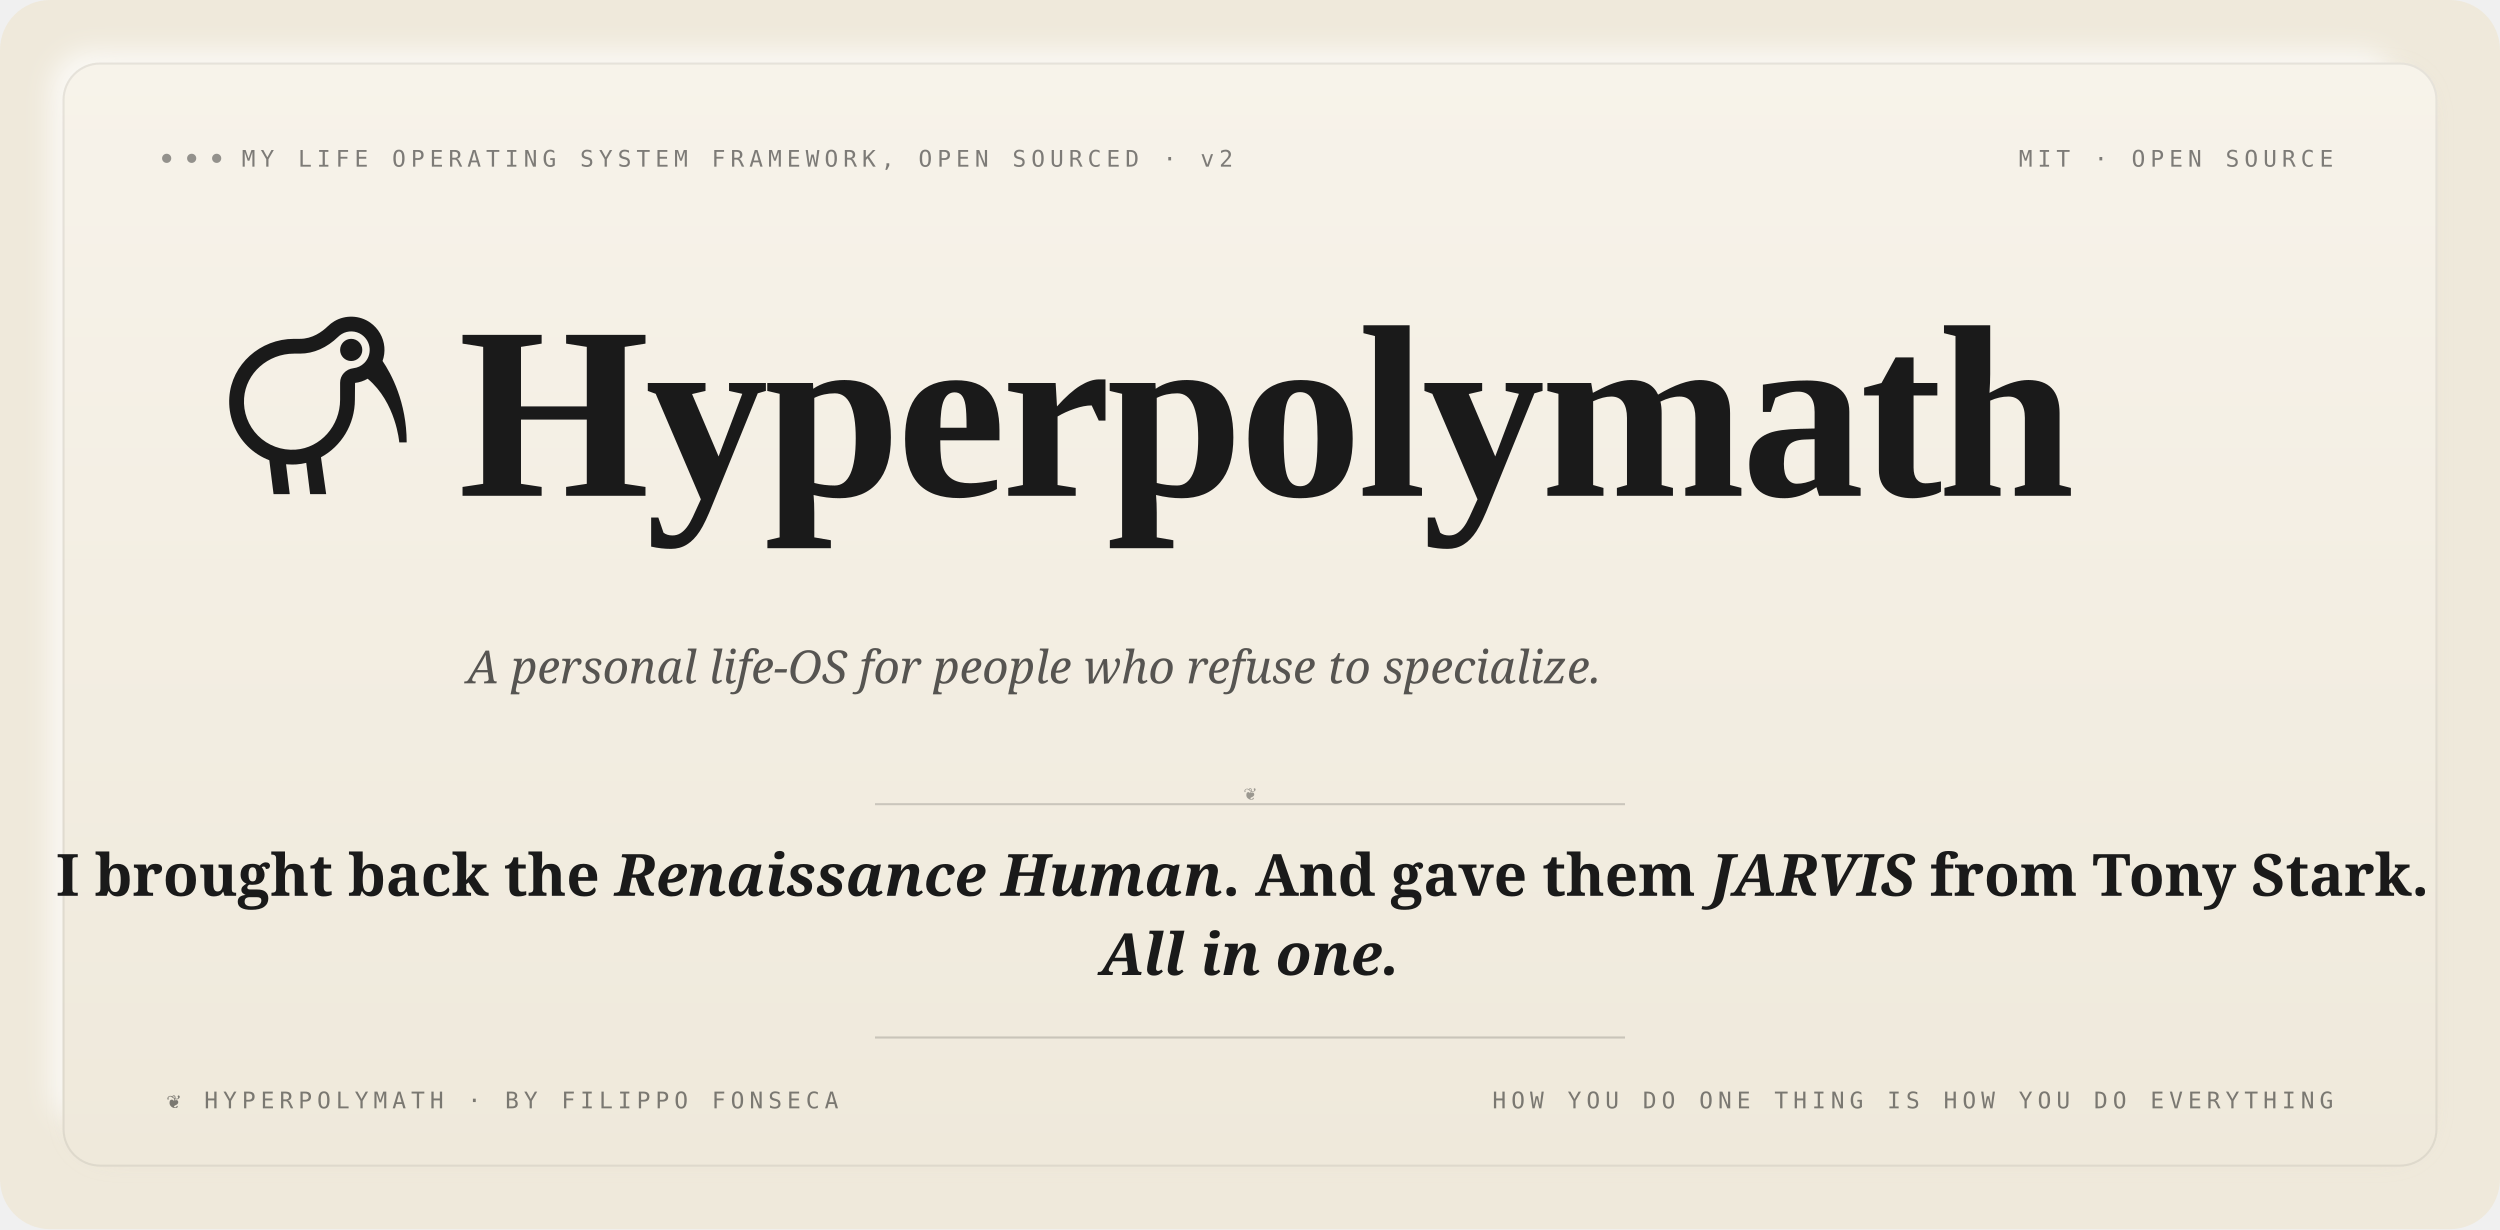
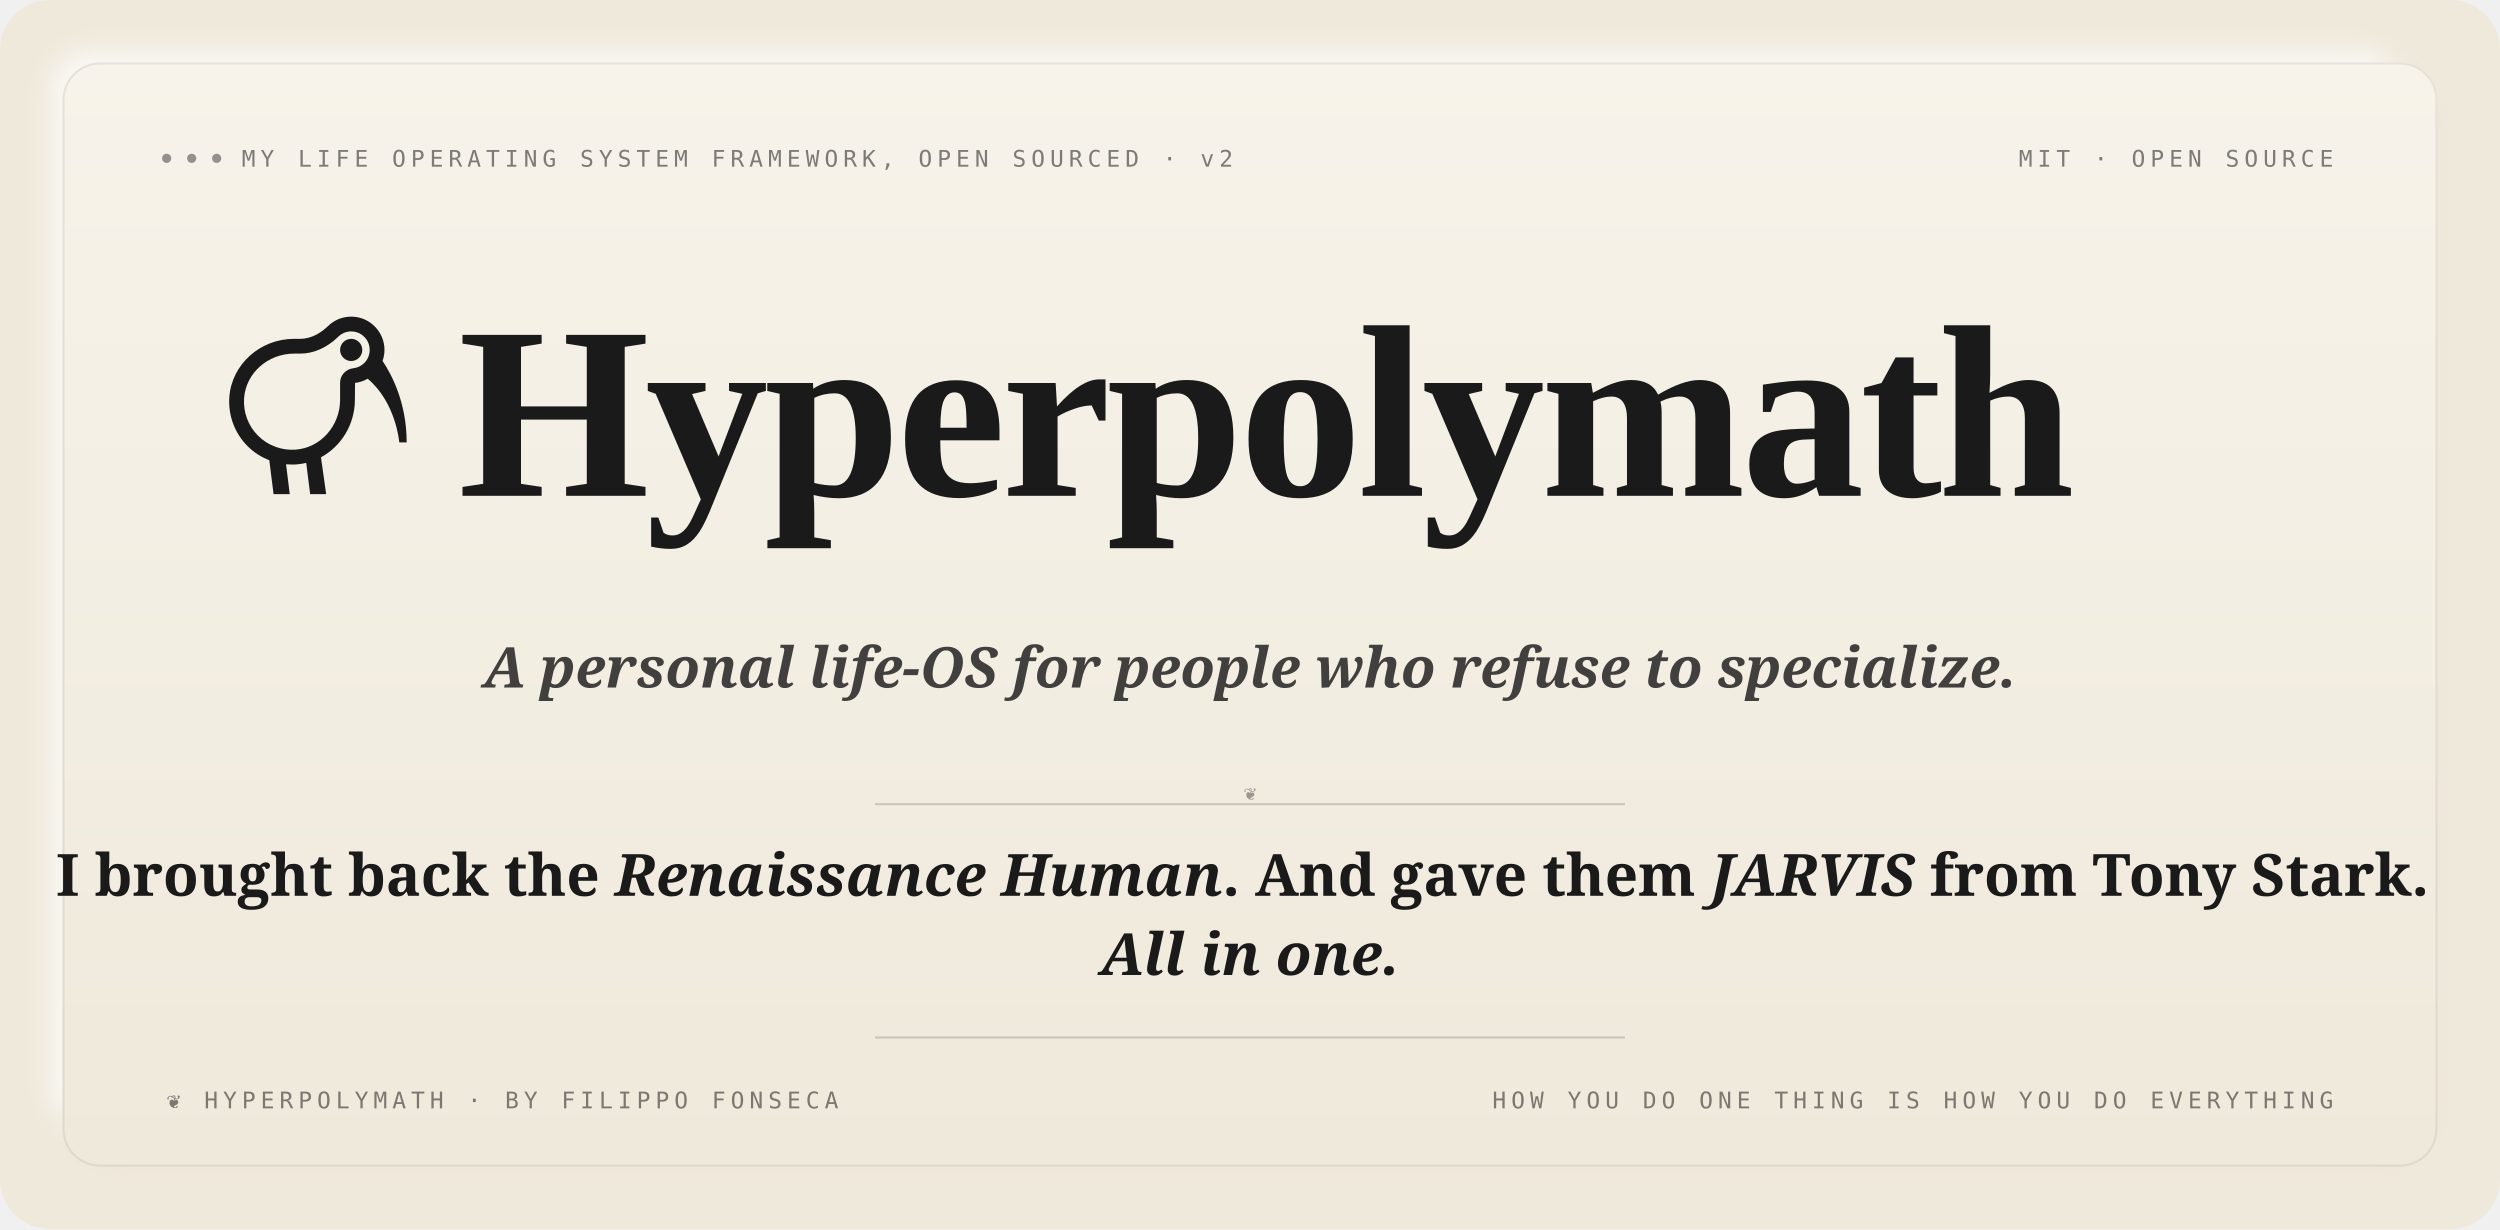
<svg xmlns="http://www.w3.org/2000/svg" viewBox="0 0 1200 590" width="1200" height="590" role="img" aria-label="Hyperpolymath, a personal life-OS for people who refuse to specialize">
  <defs>
    <linearGradient id="paper" x1="0" y1="0" x2="0" y2="1">
      <stop offset="0%" stop-color="#f7f3ea" />
      <stop offset="100%" stop-color="#efe9db" />
    </linearGradient>
    <filter id="neuShadow" x="-10%" y="-10%" width="120%" height="120%">
      <feGaussianBlur stdDeviation="6" />
    </filter>
  </defs>
  <rect x="0" y="0" width="1200" height="590" rx="24" fill="#efe9db" />
  <rect x="36" y="36" width="1128" height="518" rx="20" fill="#d6cdb9" filter="url(#neuShadow)" opacity="0.55" />
  <rect x="24" y="24" width="1128" height="518" rx="20" fill="#ffffff" filter="url(#neuShadow)" opacity="0.7" />
  <rect x="30" y="30" width="1140" height="530" rx="18" fill="url(#paper)" />
  <rect x="30.5" y="30.5" width="1139" height="529" rx="17.5" fill="none" stroke="#1a1a1a" stroke-opacity="0.08" />
  <g transform="translate(80 76)" fill="#1a1a1a" opacity="0.45">
    <circle cx="0" cy="0" r="2.2" />
    <circle cx="12" cy="0" r="2.2" />
    <circle cx="24" cy="0" r="2.2" />
  </g>
  <text x="116" y="80" font-family="ui-monospace, SFMono-Regular, Menlo, monospace" font-size="11" letter-spacing="2.4" fill="#1a1a1a" fill-opacity="0.55">MY LIFE OPERATING SYSTEM FRAMEWORK, OPEN SOURCED  ·  v2</text>
  <text x="1120" y="80" text-anchor="end" font-family="ui-monospace, SFMono-Regular, Menlo, monospace" font-size="11" letter-spacing="2.4" fill="#1a1a1a" fill-opacity="0.55">MIT · OPEN SOURCE</text>
  <g transform="translate(110 152) scale(3.55)" fill="#1a1a1a">
    <path d="m20.741,5.991c.21-.595.299-1.234.243-1.88-.114-1.326-.812-2.532-1.913-3.309-1.422-1.002-3.378-1.072-4.87-.174-.307.185-.59.403-.841.647-.807.786-2.119,1.723-3.788,1.723h-.794C4.18,2.998.334,6.462.022,10.884c-.174,2.468.725,4.883,2.468,6.625.844.844,1.848,1.484,2.938,1.906l.573,4.583h2.191l-.499-4.04c.271.026.544.04.818.04.201,0,.403-.007.604-.021.447-.032.881-.108,1.305-.209l.529,4.231h2.168l-.706-4.987c2.729-1.469,4.589-4.425,4.589-7.791l.021-2.262c.615-.069,1.187-.271,1.708-.568,3.845,3.229,4.272,8.608,4.272,8.608h1c0-5.446-2.104-9.299-3.259-11.007Zm-3.943.98c-1.025.115-1.798.952-1.798,1.947v2.302c0,3.553-2.647,6.523-6.026,6.761-1.891.131-3.737-.555-5.07-1.887-1.333-1.333-2.021-3.181-1.887-5.071.238-3.379,3.208-6.026,6.761-6.026h.794c1.852,0,3.645-.792,5.183-2.29.141-.137.301-.261.477-.366.823-.495,1.901-.458,2.686.095.627.442,1.008,1.098,1.073,1.846.063.737-.2,1.46-.723,1.983-.398.398-.907.642-1.47.705Zm1.202-2.473c0,.828-.672,1.5-1.5,1.5s-1.5-.672-1.5-1.5.672-1.5,1.5-1.5,1.5.672,1.5,1.5Z" />
  </g>
  <text x="220" y="238" font-family="'EB Garamond', 'Cormorant Garamond', Georgia, 'Times New Roman', serif" font-size="118" font-weight="600" letter-spacing="-2" fill="#1a1a1a">Hyperpolymath</text>
-   <text x="224" y="328" font-family="'EB Garamond', Georgia, serif" font-style="italic" font-size="22" fill="#1a1a1a" fill-opacity="0.72">A personal life-OS for people who refuse to specialize.</text>
+   <text x="600" y="330" text-anchor="middle" font-family="'EB Garamond', Georgia, serif" font-style="italic" font-size="27" font-weight="600" fill="#1a1a1a" fill-opacity="0.82">A personal life-OS for people who refuse to specialize.</text>
  <line x1="420" y1="386" x2="780" y2="386" stroke="#1a1a1a" stroke-opacity="0.18" stroke-width="1" />
  <text x="600" y="390" text-anchor="middle" font-family="ui-monospace, SFMono-Regular, Menlo, monospace" font-size="10" letter-spacing="3" fill="#1a1a1a" fill-opacity="0.4" dy="-6">❦</text>
  <text x="600" y="430" text-anchor="middle" font-family="'EB Garamond', Georgia, serif" font-size="28" font-weight="600" fill="#1a1a1a">
    <tspan x="600">I brought back the <tspan font-style="italic" font-weight="800">Renaissance Human</tspan>. And gave them <tspan font-style="italic" font-weight="800">JARVIS</tspan> from Tony Stark.</tspan>
    <tspan x="600" dy="38" font-style="italic">All in one.</tspan>
  </text>
  <line x1="420" y1="498" x2="780" y2="498" stroke="#1a1a1a" stroke-opacity="0.18" stroke-width="1" />
  <text x="80" y="532" font-family="ui-monospace, SFMono-Regular, Menlo, monospace" font-size="11" letter-spacing="2.4" fill="#1a1a1a" fill-opacity="0.55">❦  HYPERPOLYMATH · BY FILIPPO FONSECA</text>
  <text x="1120" y="532" text-anchor="end" font-family="ui-monospace, SFMono-Regular, Menlo, monospace" font-size="11" letter-spacing="2.4" fill="#1a1a1a" fill-opacity="0.55">HOW YOU DO ONE THING IS HOW YOU DO EVERYTHING</text>
</svg>
